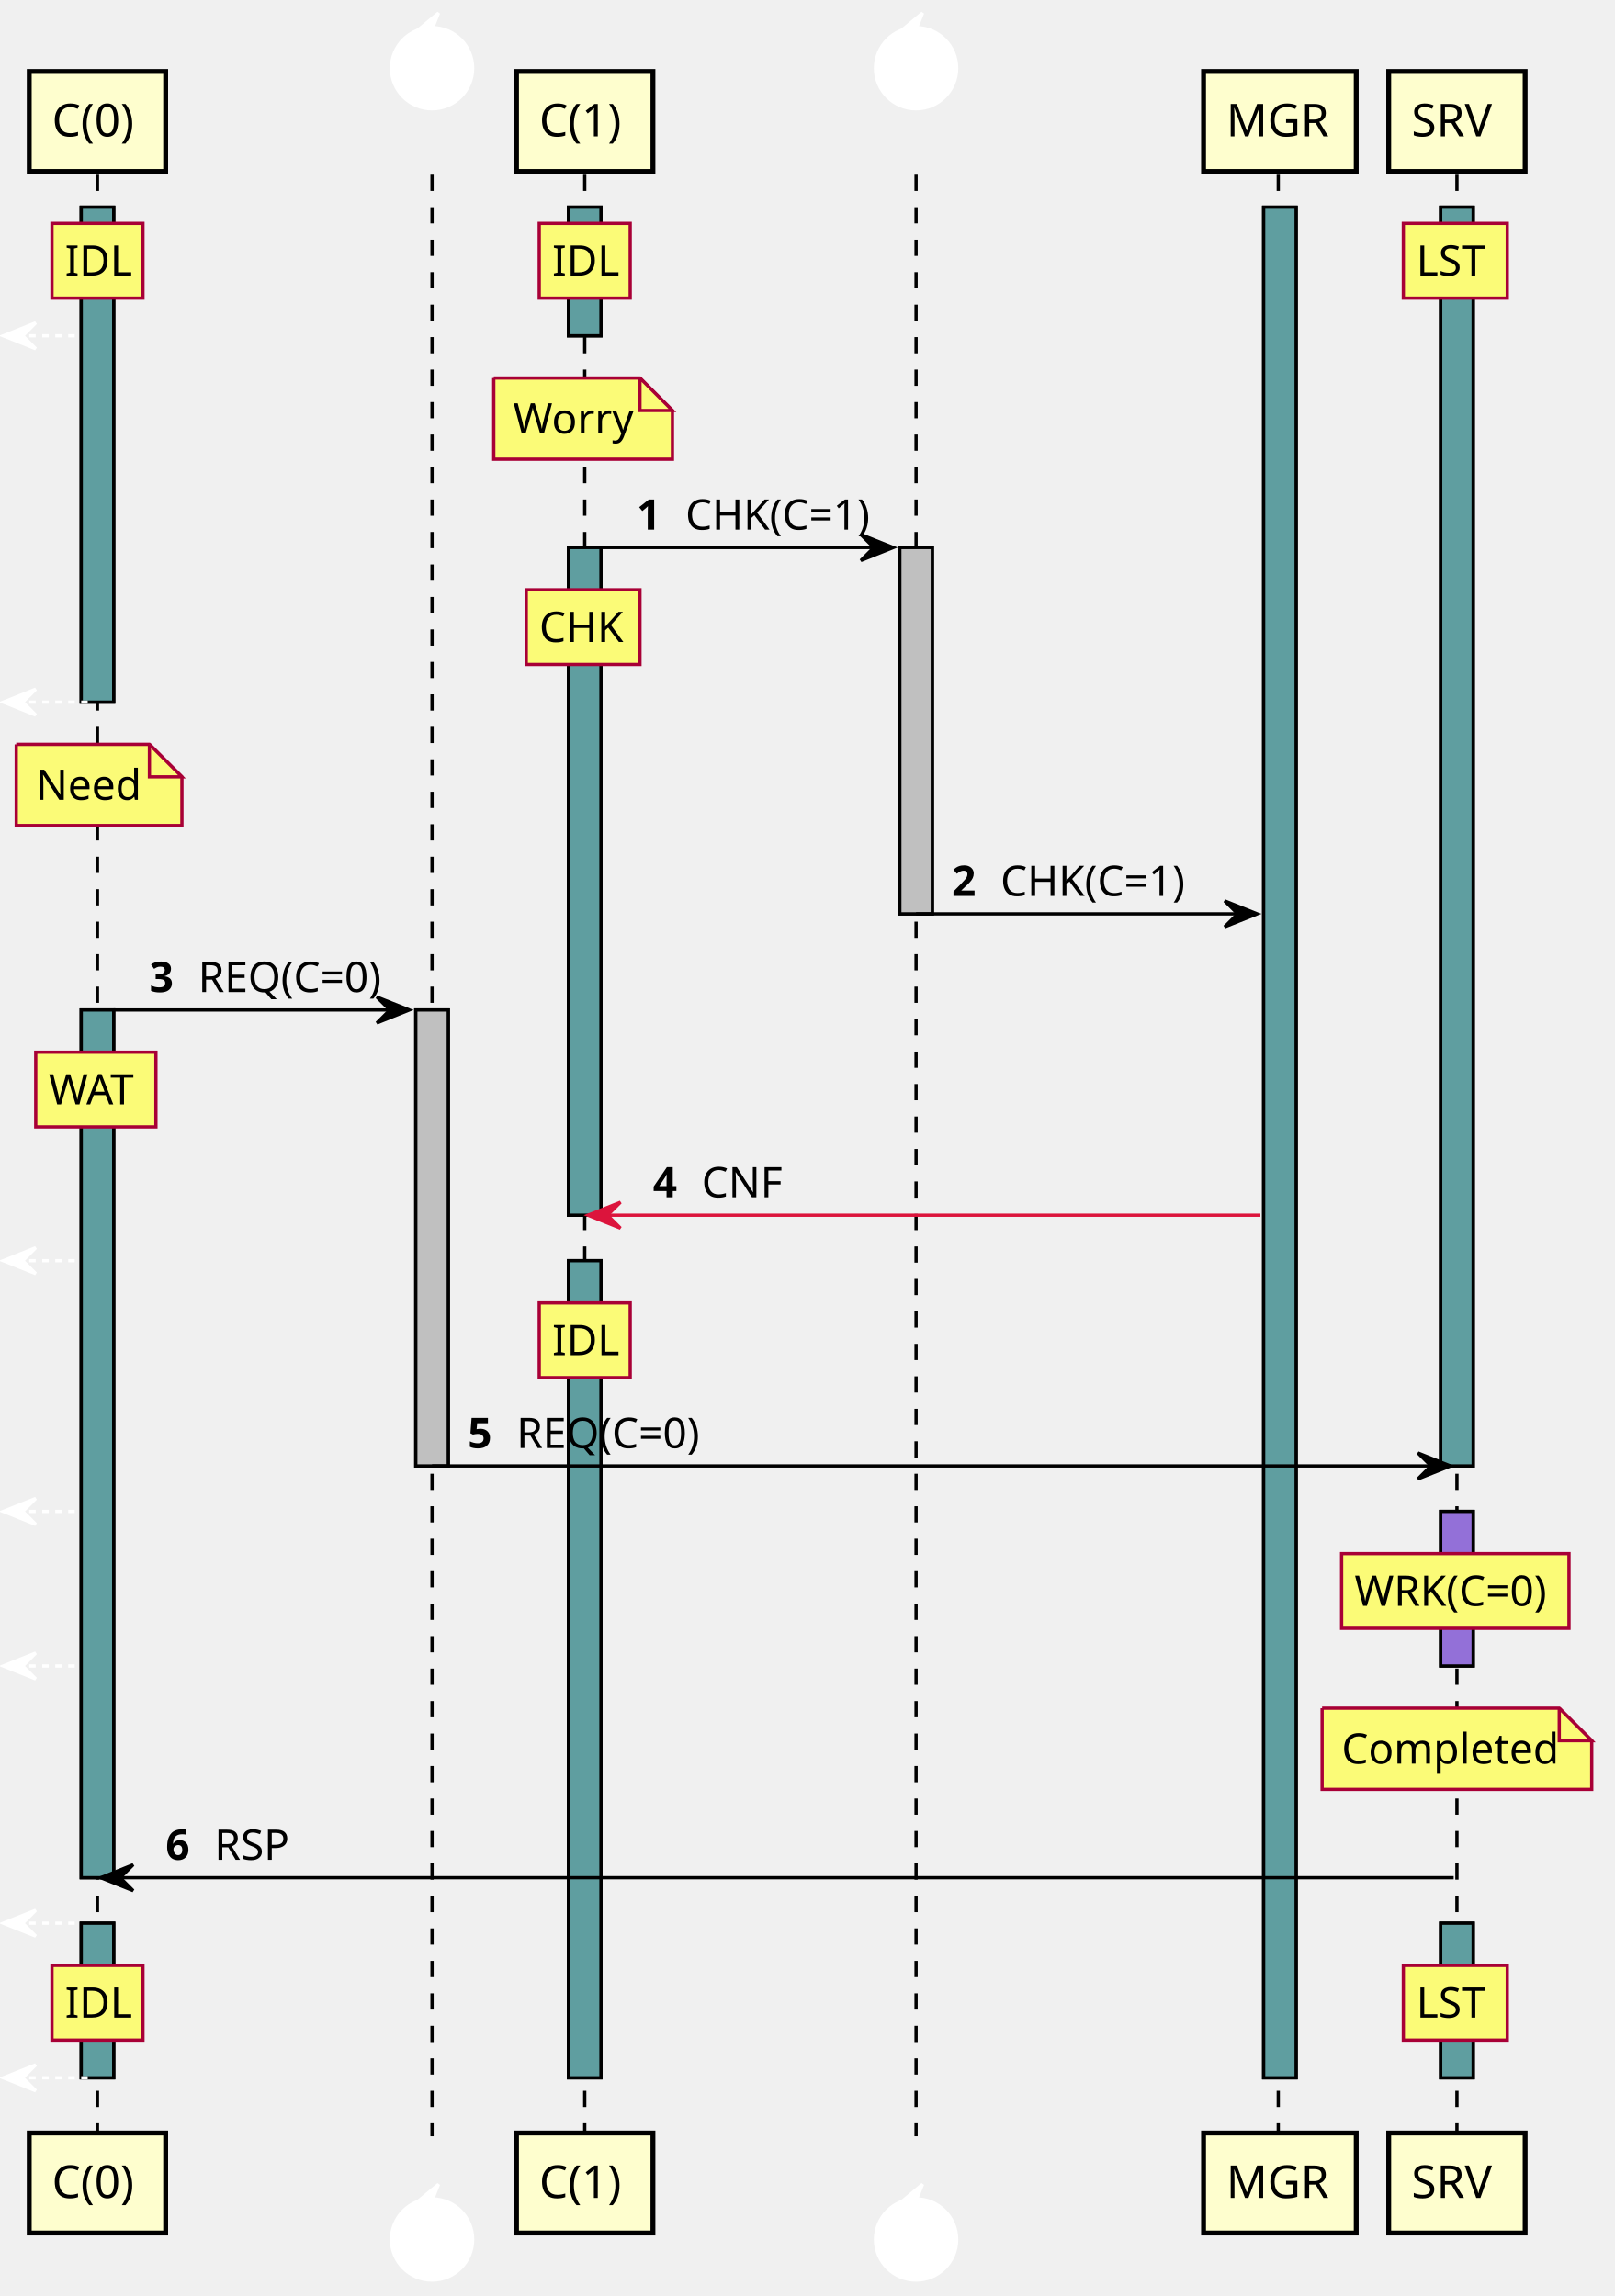
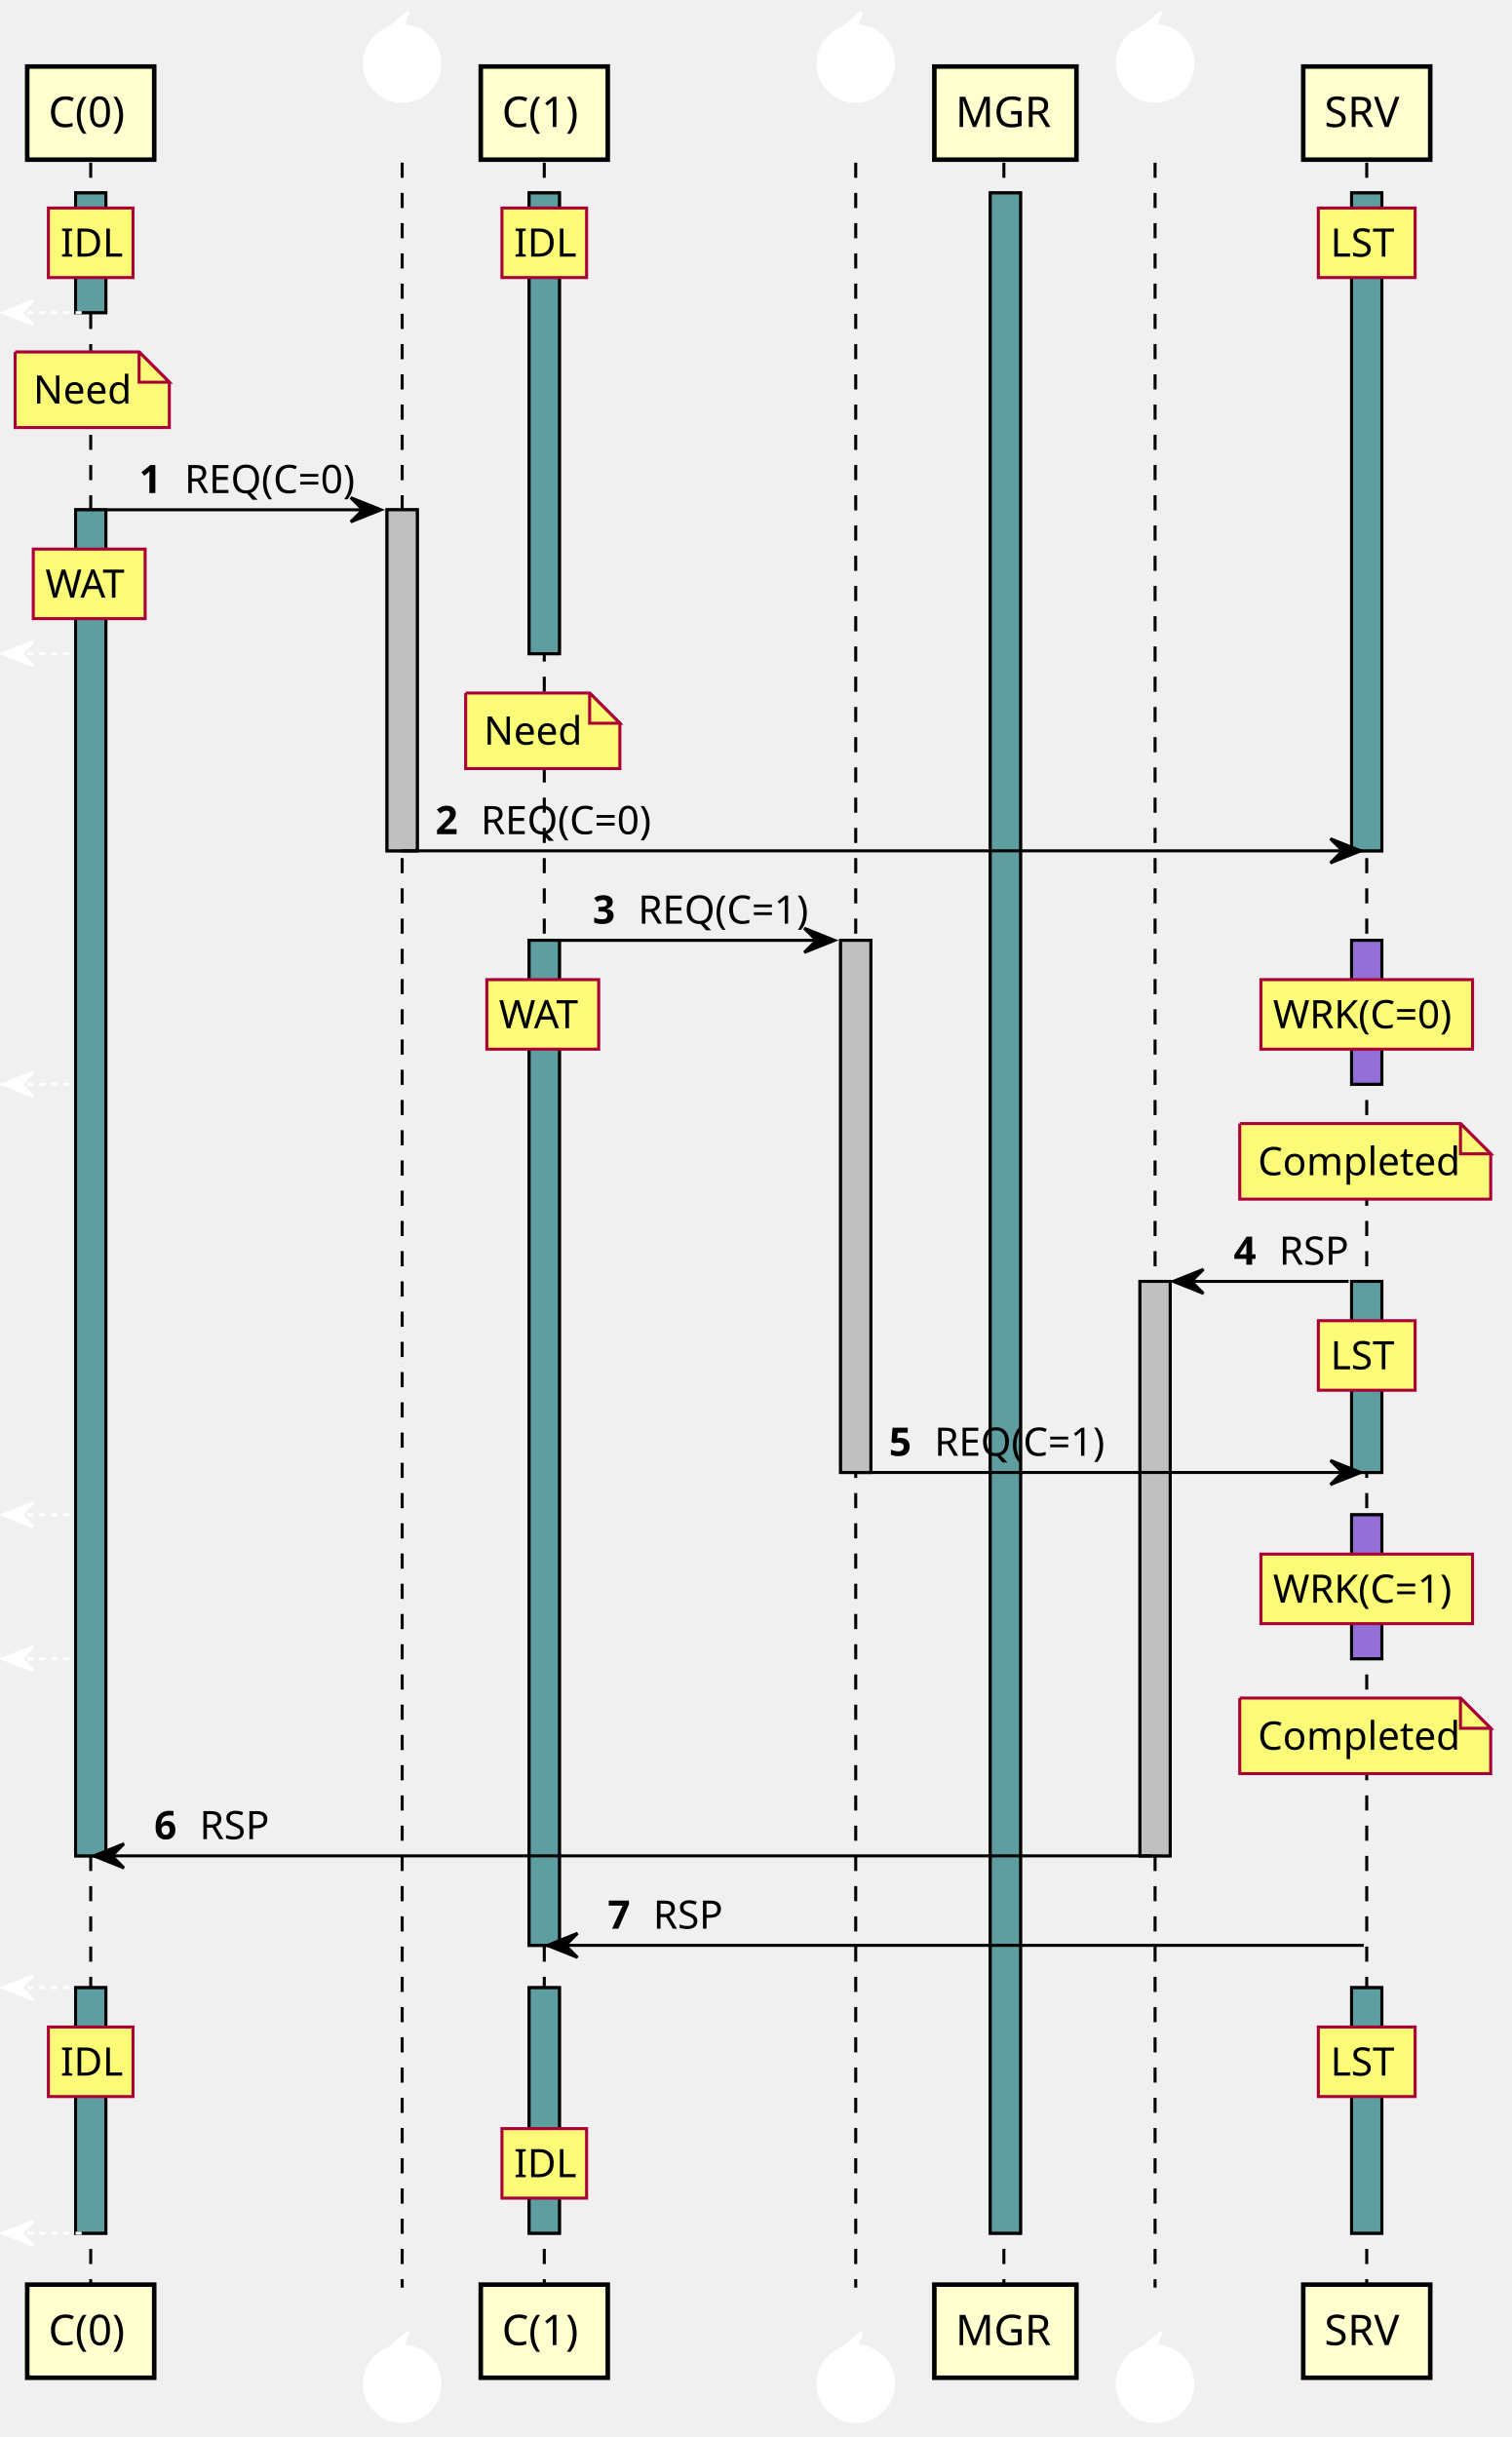
- <svg xmlns="http://www.w3.org/2000/svg" contentScriptType="application/ecmascript" contentStyleType="text/css" height="707px" preserveAspectRatio="none" style="width:497px;height:707px;" version="1.1" viewBox="0 0 497 707" width="497px" zoomAndPan="magnify">
+ <svg xmlns="http://www.w3.org/2000/svg" contentScriptType="application/ecmascript" contentStyleType="text/css" height="806px" preserveAspectRatio="none" style="width:500px;height:806px;" version="1.1" viewBox="0 0 500 806" width="500px" zoomAndPan="magnify">
  <defs />
  <g>
-     <rect fill="#5F9EA0" height="152.4" style="stroke:#000000;stroke-width:1.0;" width="10" x="25" y="63.8" />
-     <rect fill="#5F9EA0" height="267.2" style="stroke:#000000;stroke-width:1.0;" width="10" x="25" y="311" />
-     <rect fill="#5F9EA0" height="47.6" style="stroke:#000000;stroke-width:1.0;" width="10" x="25" y="592.2" />
-     <rect fill="#C0C0C0" height="140.4" style="stroke:#000000;stroke-width:1.0;" width="10" x="128" y="311" />
-     <rect fill="#5F9EA0" height="39.6" style="stroke:#000000;stroke-width:1.0;" width="10" x="175" y="63.8" />
-     <rect fill="#5F9EA0" height="205.6" style="stroke:#000000;stroke-width:1.0;" width="10" x="175" y="168.6" />
-     <rect fill="#5F9EA0" height="251.6" style="stroke:#000000;stroke-width:1.0;" width="10" x="175" y="388.2" />
-     <rect fill="#C0C0C0" height="112.8" style="stroke:#000000;stroke-width:1.0;" width="10" x="277" y="168.6" />
-     <rect fill="#5F9EA0" height="576" style="stroke:#000000;stroke-width:1.0;" width="10" x="389" y="63.8" />
-     <rect fill="#5F9EA0" height="387.6" style="stroke:#000000;stroke-width:1.0;" width="10" x="443.5" y="63.8" />
-     <rect fill="#9370D8" height="47.6" style="stroke:#000000;stroke-width:1.0;" width="10" x="443.5" y="465.4" />
-     <rect fill="#5F9EA0" height="47.6" style="stroke:#000000;stroke-width:1.0;" width="10" x="443.5" y="592.2" />
-     <line style="stroke:#000000;stroke-width:1.0;stroke-dasharray:5.0,5.0;" x1="30" x2="30" y1="53.8" y2="657.8" />
-     <line style="stroke:#000000;stroke-width:1.0;stroke-dasharray:5.0,5.0;" x1="133" x2="133" y1="53.8" y2="657.8" />
-     <line style="stroke:#000000;stroke-width:1.0;stroke-dasharray:5.0,5.0;" x1="180" x2="180" y1="53.8" y2="657.8" />
-     <line style="stroke:#000000;stroke-width:1.0;stroke-dasharray:5.0,5.0;" x1="282" x2="282" y1="53.8" y2="657.8" />
-     <line style="stroke:#000000;stroke-width:1.0;stroke-dasharray:5.0,5.0;" x1="393.5" x2="393.5" y1="53.8" y2="657.8" />
-     <line style="stroke:#000000;stroke-width:1.0;stroke-dasharray:5.0,5.0;" x1="448.5" x2="448.5" y1="53.8" y2="657.8" />
+     <rect fill="#5F9EA0" height="39.6" style="stroke:#000000;stroke-width:1.0;" width="10" x="25" y="63.8" />
+     <rect fill="#5F9EA0" height="445.2" style="stroke:#000000;stroke-width:1.0;" width="10" x="25" y="168.6" />
+     <rect fill="#5F9EA0" height="81.2" style="stroke:#000000;stroke-width:1.0;" width="10" x="25" y="657.4" />
+     <rect fill="#C0C0C0" height="112.8" style="stroke:#000000;stroke-width:1.0;" width="10" x="128" y="168.6" />
+     <rect fill="#5F9EA0" height="152.4" style="stroke:#000000;stroke-width:1.0;" width="10" x="175" y="63.8" />
+     <rect fill="#5F9EA0" height="332.4" style="stroke:#000000;stroke-width:1.0;" width="10" x="175" y="311" />
+     <rect fill="#5F9EA0" height="81.2" style="stroke:#000000;stroke-width:1.0;" width="10" x="175" y="657.4" />
+     <rect fill="#C0C0C0" height="176" style="stroke:#000000;stroke-width:1.0;" width="10" x="278" y="311" />
+     <rect fill="#5F9EA0" height="674.8" style="stroke:#000000;stroke-width:1.0;" width="10" x="327.5" y="63.8" />
+     <rect fill="#C0C0C0" height="190" style="stroke:#000000;stroke-width:1.0;" width="10" x="377" y="423.8" />
+     <rect fill="#5F9EA0" height="217.6" style="stroke:#000000;stroke-width:1.0;" width="10" x="447" y="63.8" />
+     <rect fill="#9370D8" height="47.6" style="stroke:#000000;stroke-width:1.0;" width="10" x="447" y="311" />
+     <rect fill="#5F9EA0" height="63.2" style="stroke:#000000;stroke-width:1.0;" width="10" x="447" y="423.8" />
+     <rect fill="#9370D8" height="47.6" style="stroke:#000000;stroke-width:1.0;" width="10" x="447" y="501" />
+     <rect fill="#5F9EA0" height="81.2" style="stroke:#000000;stroke-width:1.0;" width="10" x="447" y="657.4" />
+     <line style="stroke:#000000;stroke-width:1.0;stroke-dasharray:5.0,5.0;" x1="30" x2="30" y1="53.8" y2="756.6" />
+     <line style="stroke:#000000;stroke-width:1.0;stroke-dasharray:5.0,5.0;" x1="133" x2="133" y1="53.8" y2="756.6" />
+     <line style="stroke:#000000;stroke-width:1.0;stroke-dasharray:5.0,5.0;" x1="180" x2="180" y1="53.8" y2="756.6" />
+     <line style="stroke:#000000;stroke-width:1.0;stroke-dasharray:5.0,5.0;" x1="283" x2="283" y1="53.8" y2="756.6" />
+     <line style="stroke:#000000;stroke-width:1.0;stroke-dasharray:5.0,5.0;" x1="332" x2="332" y1="53.8" y2="756.6" />
+     <line style="stroke:#000000;stroke-width:1.0;stroke-dasharray:5.0,5.0;" x1="382" x2="382" y1="53.8" y2="756.6" />
+     <line style="stroke:#000000;stroke-width:1.0;stroke-dasharray:5.0,5.0;" x1="452" x2="452" y1="53.8" y2="756.6" />
    <rect fill="#FEFECE" height="30.8" style="stroke:#000000;stroke-width:1.5;" width="42" x="9" y="22" />
    <text fill="#000000" font-family="sans-serif" font-size="14" lengthAdjust="spacing" textLength="28" x="16" y="42.006">C(0)</text>
-     <rect fill="#FEFECE" height="30.8" style="stroke:#000000;stroke-width:1.5;" width="42" x="9" y="656.8" />
-     <text fill="#000000" font-family="sans-serif" font-size="14" lengthAdjust="spacing" textLength="28" x="16" y="676.806">C(0)</text>
+     <rect fill="#FEFECE" height="30.8" style="stroke:#000000;stroke-width:1.5;" width="42" x="9" y="755.6" />
+     <text fill="#000000" font-family="sans-serif" font-size="14" lengthAdjust="spacing" textLength="28" x="16" y="775.606">C(0)</text>
    <text fill="#000000" font-family="sans-serif" font-size="14" lengthAdjust="spacing" textLength="0" x="132" y="50.006" />
    <ellipse cx="133" cy="21" fill="#FFFFFF" rx="12" ry="12" style="stroke:#FFFFFF;stroke-width:2.0;" />
    <polygon fill="#FFFFFF" points="129,9,135,4,133,9,135,14,129,9" style="stroke:#FFFFFF;stroke-width:1.0;" />
-     <text fill="#000000" font-family="sans-serif" font-size="14" lengthAdjust="spacing" textLength="0" x="132" y="669.806" />
-     <ellipse cx="133" cy="689.6" fill="#FFFFFF" rx="12" ry="12" style="stroke:#FFFFFF;stroke-width:2.0;" />
-     <polygon fill="#FFFFFF" points="129,677.6,135,672.6,133,677.6,135,682.6,129,677.6" style="stroke:#FFFFFF;stroke-width:1.0;" />
+     <text fill="#000000" font-family="sans-serif" font-size="14" lengthAdjust="spacing" textLength="0" x="132" y="768.606" />
+     <ellipse cx="133" cy="788.4" fill="#FFFFFF" rx="12" ry="12" style="stroke:#FFFFFF;stroke-width:2.0;" />
+     <polygon fill="#FFFFFF" points="129,776.4,135,771.4,133,776.4,135,781.4,129,776.4" style="stroke:#FFFFFF;stroke-width:1.0;" />
    <rect fill="#FEFECE" height="30.8" style="stroke:#000000;stroke-width:1.5;" width="42" x="159" y="22" />
    <text fill="#000000" font-family="sans-serif" font-size="14" lengthAdjust="spacing" textLength="28" x="166" y="42.006">C(1)</text>
-     <rect fill="#FEFECE" height="30.8" style="stroke:#000000;stroke-width:1.5;" width="42" x="159" y="656.8" />
-     <text fill="#000000" font-family="sans-serif" font-size="14" lengthAdjust="spacing" textLength="28" x="166" y="676.806">C(1)</text>
-     <text fill="#000000" font-family="sans-serif" font-size="14" lengthAdjust="spacing" textLength="0" x="281" y="50.006" />
-     <ellipse cx="282" cy="21" fill="#FFFFFF" rx="12" ry="12" style="stroke:#FFFFFF;stroke-width:2.0;" />
-     <polygon fill="#FFFFFF" points="278,9,284,4,282,9,284,14,278,9" style="stroke:#FFFFFF;stroke-width:1.0;" />
-     <text fill="#000000" font-family="sans-serif" font-size="14" lengthAdjust="spacing" textLength="0" x="281" y="669.806" />
-     <ellipse cx="282" cy="689.6" fill="#FFFFFF" rx="12" ry="12" style="stroke:#FFFFFF;stroke-width:2.0;" />
-     <polygon fill="#FFFFFF" points="278,677.6,284,672.6,282,677.6,284,682.6,278,677.6" style="stroke:#FFFFFF;stroke-width:1.0;" />
-     <rect fill="#FEFECE" height="30.8" style="stroke:#000000;stroke-width:1.5;" width="47" x="370.5" y="22" />
-     <text fill="#000000" font-family="sans-serif" font-size="14" lengthAdjust="spacing" textLength="33" x="377.5" y="42.006">MGR</text>
-     <rect fill="#FEFECE" height="30.8" style="stroke:#000000;stroke-width:1.5;" width="47" x="370.5" y="656.8" />
-     <text fill="#000000" font-family="sans-serif" font-size="14" lengthAdjust="spacing" textLength="33" x="377.5" y="676.806">MGR</text>
-     <rect fill="#FEFECE" height="30.8" style="stroke:#000000;stroke-width:1.5;" width="42" x="427.5" y="22" />
-     <text fill="#000000" font-family="sans-serif" font-size="14" lengthAdjust="spacing" textLength="28" x="434.5" y="42.006">SRV</text>
-     <rect fill="#FEFECE" height="30.8" style="stroke:#000000;stroke-width:1.5;" width="42" x="427.5" y="656.8" />
-     <text fill="#000000" font-family="sans-serif" font-size="14" lengthAdjust="spacing" textLength="28" x="434.5" y="676.806">SRV</text>
-     <rect fill="#5F9EA0" height="152.4" style="stroke:#000000;stroke-width:1.0;" width="10" x="25" y="63.8" />
-     <rect fill="#5F9EA0" height="267.2" style="stroke:#000000;stroke-width:1.0;" width="10" x="25" y="311" />
-     <rect fill="#5F9EA0" height="47.6" style="stroke:#000000;stroke-width:1.0;" width="10" x="25" y="592.2" />
-     <rect fill="#C0C0C0" height="140.4" style="stroke:#000000;stroke-width:1.0;" width="10" x="128" y="311" />
-     <rect fill="#5F9EA0" height="39.6" style="stroke:#000000;stroke-width:1.0;" width="10" x="175" y="63.8" />
-     <rect fill="#5F9EA0" height="205.6" style="stroke:#000000;stroke-width:1.0;" width="10" x="175" y="168.6" />
-     <rect fill="#5F9EA0" height="251.6" style="stroke:#000000;stroke-width:1.0;" width="10" x="175" y="388.2" />
-     <rect fill="#C0C0C0" height="112.8" style="stroke:#000000;stroke-width:1.0;" width="10" x="277" y="168.6" />
-     <rect fill="#5F9EA0" height="576" style="stroke:#000000;stroke-width:1.0;" width="10" x="389" y="63.8" />
-     <rect fill="#5F9EA0" height="387.6" style="stroke:#000000;stroke-width:1.0;" width="10" x="443.5" y="63.8" />
-     <rect fill="#9370D8" height="47.6" style="stroke:#000000;stroke-width:1.0;" width="10" x="443.5" y="465.4" />
-     <rect fill="#5F9EA0" height="47.6" style="stroke:#000000;stroke-width:1.0;" width="10" x="443.5" y="592.2" />
+     <rect fill="#FEFECE" height="30.8" style="stroke:#000000;stroke-width:1.5;" width="42" x="159" y="755.6" />
+     <text fill="#000000" font-family="sans-serif" font-size="14" lengthAdjust="spacing" textLength="28" x="166" y="775.606">C(1)</text>
+     <text fill="#000000" font-family="sans-serif" font-size="14" lengthAdjust="spacing" textLength="0" x="282" y="50.006" />
+     <ellipse cx="283" cy="21" fill="#FFFFFF" rx="12" ry="12" style="stroke:#FFFFFF;stroke-width:2.0;" />
+     <polygon fill="#FFFFFF" points="279,9,285,4,283,9,285,14,279,9" style="stroke:#FFFFFF;stroke-width:1.0;" />
+     <text fill="#000000" font-family="sans-serif" font-size="14" lengthAdjust="spacing" textLength="0" x="282" y="768.606" />
+     <ellipse cx="283" cy="788.4" fill="#FFFFFF" rx="12" ry="12" style="stroke:#FFFFFF;stroke-width:2.0;" />
+     <polygon fill="#FFFFFF" points="279,776.4,285,771.4,283,776.4,285,781.4,279,776.4" style="stroke:#FFFFFF;stroke-width:1.0;" />
+     <rect fill="#FEFECE" height="30.8" style="stroke:#000000;stroke-width:1.5;" width="47" x="309" y="22" />
+     <text fill="#000000" font-family="sans-serif" font-size="14" lengthAdjust="spacing" textLength="33" x="316" y="42.006">MGR</text>
+     <rect fill="#FEFECE" height="30.8" style="stroke:#000000;stroke-width:1.5;" width="47" x="309" y="755.6" />
+     <text fill="#000000" font-family="sans-serif" font-size="14" lengthAdjust="spacing" textLength="33" x="316" y="775.606">MGR</text>
+     <text fill="#000000" font-family="sans-serif" font-size="14" lengthAdjust="spacing" textLength="0" x="381" y="50.006" />
+     <ellipse cx="382" cy="21" fill="#FFFFFF" rx="12" ry="12" style="stroke:#FFFFFF;stroke-width:2.0;" />
+     <polygon fill="#FFFFFF" points="378,9,384,4,382,9,384,14,378,9" style="stroke:#FFFFFF;stroke-width:1.0;" />
+     <text fill="#000000" font-family="sans-serif" font-size="14" lengthAdjust="spacing" textLength="0" x="381" y="768.606" />
+     <ellipse cx="382" cy="788.4" fill="#FFFFFF" rx="12" ry="12" style="stroke:#FFFFFF;stroke-width:2.0;" />
+     <polygon fill="#FFFFFF" points="378,776.4,384,771.4,382,776.4,384,781.4,378,776.4" style="stroke:#FFFFFF;stroke-width:1.0;" />
+     <rect fill="#FEFECE" height="30.8" style="stroke:#000000;stroke-width:1.5;" width="42" x="431" y="22" />
+     <text fill="#000000" font-family="sans-serif" font-size="14" lengthAdjust="spacing" textLength="28" x="438" y="42.006">SRV</text>
+     <rect fill="#FEFECE" height="30.8" style="stroke:#000000;stroke-width:1.5;" width="42" x="431" y="755.6" />
+     <text fill="#000000" font-family="sans-serif" font-size="14" lengthAdjust="spacing" textLength="28" x="438" y="775.606">SRV</text>
+     <rect fill="#5F9EA0" height="39.6" style="stroke:#000000;stroke-width:1.0;" width="10" x="25" y="63.8" />
+     <rect fill="#5F9EA0" height="445.2" style="stroke:#000000;stroke-width:1.0;" width="10" x="25" y="168.6" />
+     <rect fill="#5F9EA0" height="81.2" style="stroke:#000000;stroke-width:1.0;" width="10" x="25" y="657.4" />
+     <rect fill="#C0C0C0" height="112.8" style="stroke:#000000;stroke-width:1.0;" width="10" x="128" y="168.6" />
+     <rect fill="#5F9EA0" height="152.4" style="stroke:#000000;stroke-width:1.0;" width="10" x="175" y="63.8" />
+     <rect fill="#5F9EA0" height="332.4" style="stroke:#000000;stroke-width:1.0;" width="10" x="175" y="311" />
+     <rect fill="#5F9EA0" height="81.2" style="stroke:#000000;stroke-width:1.0;" width="10" x="175" y="657.4" />
+     <rect fill="#C0C0C0" height="176" style="stroke:#000000;stroke-width:1.0;" width="10" x="278" y="311" />
+     <rect fill="#5F9EA0" height="674.8" style="stroke:#000000;stroke-width:1.0;" width="10" x="327.5" y="63.8" />
+     <rect fill="#C0C0C0" height="190" style="stroke:#000000;stroke-width:1.0;" width="10" x="377" y="423.8" />
+     <rect fill="#5F9EA0" height="217.6" style="stroke:#000000;stroke-width:1.0;" width="10" x="447" y="63.8" />
+     <rect fill="#9370D8" height="47.6" style="stroke:#000000;stroke-width:1.0;" width="10" x="447" y="311" />
+     <rect fill="#5F9EA0" height="63.2" style="stroke:#000000;stroke-width:1.0;" width="10" x="447" y="423.8" />
+     <rect fill="#9370D8" height="47.6" style="stroke:#000000;stroke-width:1.0;" width="10" x="447" y="501" />
+     <rect fill="#5F9EA0" height="81.2" style="stroke:#000000;stroke-width:1.0;" width="10" x="447" y="657.4" />
    <rect fill="#FBFB77" height="23" style="stroke:#A80036;stroke-width:1.0;" width="28" x="16" y="68.8" />
    <text fill="#000000" font-family="sans-serif" font-size="13" lengthAdjust="spacing" textLength="20" x="20" y="84.877">IDL</text>
    <rect fill="#FBFB77" height="23" style="stroke:#A80036;stroke-width:1.0;" width="28" x="166" y="68.8" />
    <text fill="#000000" font-family="sans-serif" font-size="13" lengthAdjust="spacing" textLength="20" x="170" y="84.877">IDL</text>
-     <rect fill="#FBFB77" height="23" style="stroke:#A80036;stroke-width:1.0;" width="32" x="432" y="68.8" />
-     <text fill="#000000" font-family="sans-serif" font-size="13" lengthAdjust="spacing" textLength="24" x="436" y="84.877">LST</text>
+     <rect fill="#FBFB77" height="23" style="stroke:#A80036;stroke-width:1.0;" width="32" x="436" y="68.8" />
+     <text fill="#000000" font-family="sans-serif" font-size="13" lengthAdjust="spacing" textLength="24" x="440" y="84.877">LST</text>
    <polygon fill="#FFFFFF" points="11,99.4,1,103.4,11,107.4,7,103.4" style="stroke:#FFFFFF;stroke-width:1.0;" />
-     <line style="stroke:#FFFFFF;stroke-width:1.0;stroke-dasharray:2.0,2.0;" x1="5" x2="24" y1="103.4" y2="103.4" />
-     <path d="M152,116.4 L152,141.4 L207,141.4 L207,126.4 L197,116.4 L152,116.4 " fill="#FBFB77" style="stroke:#A80036;stroke-width:1.0;" />
-     <path d="M197,116.4 L197,126.4 L207,126.4 L197,116.4 " fill="#FBFB77" style="stroke:#A80036;stroke-width:1.0;" />
-     <text fill="#000000" font-family="sans-serif" font-size="13" lengthAdjust="spacing" textLength="34" x="158" y="133.477">Worry</text>
-     <polygon fill="#000000" points="265,164.6,275,168.6,265,172.6,269,168.6" style="stroke:#000000;stroke-width:1.0;" />
-     <line style="stroke:#000000;stroke-width:1.0;" x1="185" x2="271" y1="168.6" y2="168.6" />
-     <text fill="#000000" font-family="sans-serif" font-size="13" lengthAdjust="spacing" textLength="0" x="196" y="163.077" />
-     <text fill="#000000" font-family="sans-serif" font-size="13" font-weight="bold" lengthAdjust="spacing" textLength="7" x="196" y="163.077">1</text>
-     <text fill="#000000" font-family="sans-serif" font-size="13" lengthAdjust="spacing" textLength="0" x="207" y="163.077" />
-     <text fill="#000000" font-family="sans-serif" font-size="13" lengthAdjust="spacing" textLength="59" x="211" y="163.077">CHK(C=1)</text>
-     <rect fill="#FBFB77" height="23" style="stroke:#A80036;stroke-width:1.0;" width="35" x="162" y="181.6" />
-     <text fill="#000000" font-family="sans-serif" font-size="13" lengthAdjust="spacing" textLength="27" x="166" y="197.677">CHK</text>
+     <line style="stroke:#FFFFFF;stroke-width:1.0;stroke-dasharray:2.0,2.0;" x1="5" x2="29" y1="103.4" y2="103.4" />
+     <path d="M5,116.4 L5,141.4 L56,141.4 L56,126.4 L46,116.4 L5,116.4 " fill="#FBFB77" style="stroke:#A80036;stroke-width:1.0;" />
+     <path d="M46,116.4 L46,126.4 L56,126.4 L46,116.4 " fill="#FBFB77" style="stroke:#A80036;stroke-width:1.0;" />
+     <text fill="#000000" font-family="sans-serif" font-size="13" lengthAdjust="spacing" textLength="30" x="11" y="133.477">Need</text>
+     <polygon fill="#000000" points="116,164.6,126,168.6,116,172.6,120,168.6" style="stroke:#000000;stroke-width:1.0;" />
+     <line style="stroke:#000000;stroke-width:1.0;" x1="35" x2="122" y1="168.6" y2="168.6" />
+     <text fill="#000000" font-family="sans-serif" font-size="13" lengthAdjust="spacing" textLength="0" x="46" y="163.077" />
+     <text fill="#000000" font-family="sans-serif" font-size="13" font-weight="bold" lengthAdjust="spacing" textLength="7" x="46" y="163.077">1</text>
+     <text fill="#000000" font-family="sans-serif" font-size="13" lengthAdjust="spacing" textLength="0" x="57" y="163.077" />
+     <text fill="#000000" font-family="sans-serif" font-size="13" lengthAdjust="spacing" textLength="60" x="61" y="163.077">REQ(C=0)</text>
+     <rect fill="#FBFB77" height="23" style="stroke:#A80036;stroke-width:1.0;" width="37" x="11" y="181.6" />
+     <text fill="#000000" font-family="sans-serif" font-size="13" lengthAdjust="spacing" textLength="29" x="15" y="197.677">WAT</text>
    <polygon fill="#FFFFFF" points="11,212.2,1,216.2,11,220.2,7,216.2" style="stroke:#FFFFFF;stroke-width:1.0;" />
-     <line style="stroke:#FFFFFF;stroke-width:1.0;stroke-dasharray:2.0,2.0;" x1="5" x2="29" y1="216.2" y2="216.2" />
-     <path d="M5,229.2 L5,254.2 L56,254.2 L56,239.2 L46,229.2 L5,229.2 " fill="#FBFB77" style="stroke:#A80036;stroke-width:1.0;" />
-     <path d="M46,229.2 L46,239.2 L56,239.2 L46,229.2 " fill="#FBFB77" style="stroke:#A80036;stroke-width:1.0;" />
-     <text fill="#000000" font-family="sans-serif" font-size="13" lengthAdjust="spacing" textLength="30" x="11" y="246.277">Need</text>
-     <polygon fill="#000000" points="377,277.4,387,281.4,377,285.4,381,281.4" style="stroke:#000000;stroke-width:1.0;" />
-     <line style="stroke:#000000;stroke-width:1.0;" x1="282" x2="383" y1="281.4" y2="281.4" />
-     <text fill="#000000" font-family="sans-serif" font-size="13" lengthAdjust="spacing" textLength="0" x="293" y="275.877" />
-     <text fill="#000000" font-family="sans-serif" font-size="13" font-weight="bold" lengthAdjust="spacing" textLength="7" x="293" y="275.877">2</text>
-     <text fill="#000000" font-family="sans-serif" font-size="13" lengthAdjust="spacing" textLength="0" x="304" y="275.877" />
-     <text fill="#000000" font-family="sans-serif" font-size="13" lengthAdjust="spacing" textLength="59" x="308" y="275.877">CHK(C=1)</text>
-     <polygon fill="#000000" points="116,307,126,311,116,315,120,311" style="stroke:#000000;stroke-width:1.0;" />
-     <line style="stroke:#000000;stroke-width:1.0;" x1="35" x2="122" y1="311" y2="311" />
-     <text fill="#000000" font-family="sans-serif" font-size="13" lengthAdjust="spacing" textLength="0" x="46" y="305.477" />
-     <text fill="#000000" font-family="sans-serif" font-size="13" font-weight="bold" lengthAdjust="spacing" textLength="7" x="46" y="305.477">3</text>
-     <text fill="#000000" font-family="sans-serif" font-size="13" lengthAdjust="spacing" textLength="0" x="57" y="305.477" />
-     <text fill="#000000" font-family="sans-serif" font-size="13" lengthAdjust="spacing" textLength="60" x="61" y="305.477">REQ(C=0)</text>
-     <rect fill="#FBFB77" height="23" style="stroke:#A80036;stroke-width:1.0;" width="37" x="11" y="324" />
-     <text fill="#000000" font-family="sans-serif" font-size="13" lengthAdjust="spacing" textLength="29" x="15" y="340.077">WAT</text>
-     <polygon fill="#DC143C" points="191,370.2,181,374.2,191,378.2,187,374.2" style="stroke:#DC143C;stroke-width:1.0;" />
-     <line style="stroke:#DC143C;stroke-width:1.0;" x1="185" x2="388" y1="374.2" y2="374.2" />
-     <text fill="#000000" font-family="sans-serif" font-size="13" lengthAdjust="spacing" textLength="0" x="201" y="368.677" />
-     <text fill="#000000" font-family="sans-serif" font-size="13" font-weight="bold" lengthAdjust="spacing" textLength="7" x="201" y="368.677">4</text>
-     <text fill="#000000" font-family="sans-serif" font-size="13" lengthAdjust="spacing" textLength="0" x="212" y="368.677" />
-     <text fill="#000000" font-family="sans-serif" font-size="13" lengthAdjust="spacing" textLength="26" x="216" y="368.677">CNF</text>
-     <polygon fill="#FFFFFF" points="11,384.2,1,388.2,11,392.2,7,388.2" style="stroke:#FFFFFF;stroke-width:1.0;" />
-     <line style="stroke:#FFFFFF;stroke-width:1.0;stroke-dasharray:2.0,2.0;" x1="5" x2="24" y1="388.2" y2="388.2" />
-     <rect fill="#FBFB77" height="23" style="stroke:#A80036;stroke-width:1.0;" width="28" x="166" y="401.2" />
-     <text fill="#000000" font-family="sans-serif" font-size="13" lengthAdjust="spacing" textLength="20" x="170" y="417.277">IDL</text>
-     <polygon fill="#000000" points="436.5,447.4,446.5,451.4,436.5,455.4,440.5,451.4" style="stroke:#000000;stroke-width:1.0;" />
-     <line style="stroke:#000000;stroke-width:1.0;" x1="133" x2="442.5" y1="451.4" y2="451.4" />
-     <text fill="#000000" font-family="sans-serif" font-size="13" lengthAdjust="spacing" textLength="0" x="144" y="445.877" />
-     <text fill="#000000" font-family="sans-serif" font-size="13" font-weight="bold" lengthAdjust="spacing" textLength="7" x="144" y="445.877">5</text>
-     <text fill="#000000" font-family="sans-serif" font-size="13" lengthAdjust="spacing" textLength="0" x="155" y="445.877" />
-     <text fill="#000000" font-family="sans-serif" font-size="13" lengthAdjust="spacing" textLength="60" x="159" y="445.877">REQ(C=0)</text>
-     <polygon fill="#FFFFFF" points="11,461.4,1,465.4,11,469.4,7,465.4" style="stroke:#FFFFFF;stroke-width:1.0;" />
-     <line style="stroke:#FFFFFF;stroke-width:1.0;stroke-dasharray:2.0,2.0;" x1="5" x2="24" y1="465.4" y2="465.4" />
-     <rect fill="#FBFB77" height="23" style="stroke:#A80036;stroke-width:1.0;" width="70" x="413" y="478.4" />
-     <text fill="#000000" font-family="sans-serif" font-size="13" lengthAdjust="spacing" textLength="62" x="417" y="494.477">WRK(C=0)</text>
-     <polygon fill="#FFFFFF" points="11,509,1,513,11,517,7,513" style="stroke:#FFFFFF;stroke-width:1.0;" />
-     <line style="stroke:#FFFFFF;stroke-width:1.0;stroke-dasharray:2.0,2.0;" x1="5" x2="24" y1="513" y2="513" />
-     <path d="M407,526 L407,551 L490,551 L490,536 L480,526 L407,526 " fill="#FBFB77" style="stroke:#A80036;stroke-width:1.0;" />
-     <path d="M480,526 L480,536 L490,536 L480,526 " fill="#FBFB77" style="stroke:#A80036;stroke-width:1.0;" />
-     <text fill="#000000" font-family="sans-serif" font-size="13" lengthAdjust="spacing" textLength="62" x="413" y="543.077">Completed</text>
-     <polygon fill="#000000" points="41,574.2,31,578.2,41,582.2,37,578.2" style="stroke:#000000;stroke-width:1.0;" />
-     <line style="stroke:#000000;stroke-width:1.0;" x1="35" x2="447.5" y1="578.2" y2="578.2" />
-     <text fill="#000000" font-family="sans-serif" font-size="13" lengthAdjust="spacing" textLength="0" x="51" y="572.677" />
-     <text fill="#000000" font-family="sans-serif" font-size="13" font-weight="bold" lengthAdjust="spacing" textLength="7" x="51" y="572.677">6</text>
-     <text fill="#000000" font-family="sans-serif" font-size="13" lengthAdjust="spacing" textLength="0" x="62" y="572.677" />
-     <text fill="#000000" font-family="sans-serif" font-size="13" lengthAdjust="spacing" textLength="27" x="66" y="572.677">RSP</text>
-     <polygon fill="#FFFFFF" points="11,588.2,1,592.2,11,596.2,7,592.2" style="stroke:#FFFFFF;stroke-width:1.0;" />
-     <line style="stroke:#FFFFFF;stroke-width:1.0;stroke-dasharray:2.0,2.0;" x1="5" x2="24" y1="592.2" y2="592.2" />
-     <rect fill="#FBFB77" height="23" style="stroke:#A80036;stroke-width:1.0;" width="32" x="432" y="605.2" />
-     <text fill="#000000" font-family="sans-serif" font-size="13" lengthAdjust="spacing" textLength="24" x="436" y="621.277">LST</text>
-     <rect fill="#FBFB77" height="23" style="stroke:#A80036;stroke-width:1.0;" width="28" x="16" y="605.2" />
-     <text fill="#000000" font-family="sans-serif" font-size="13" lengthAdjust="spacing" textLength="20" x="20" y="621.277">IDL</text>
-     <polygon fill="#FFFFFF" points="11,635.8,1,639.8,11,643.8,7,639.8" style="stroke:#FFFFFF;stroke-width:1.0;" />
-     <line style="stroke:#FFFFFF;stroke-width:1.0;stroke-dasharray:2.0,2.0;" x1="5" x2="29" y1="639.8" y2="639.8" />
+     <line style="stroke:#FFFFFF;stroke-width:1.0;stroke-dasharray:2.0,2.0;" x1="5" x2="24" y1="216.2" y2="216.2" />
+     <path d="M154,229.2 L154,254.2 L205,254.2 L205,239.2 L195,229.2 L154,229.2 " fill="#FBFB77" style="stroke:#A80036;stroke-width:1.0;" />
+     <path d="M195,229.2 L195,239.2 L205,239.2 L195,229.2 " fill="#FBFB77" style="stroke:#A80036;stroke-width:1.0;" />
+     <text fill="#000000" font-family="sans-serif" font-size="13" lengthAdjust="spacing" textLength="30" x="160" y="246.277">Need</text>
+     <polygon fill="#000000" points="440,277.4,450,281.4,440,285.4,444,281.4" style="stroke:#000000;stroke-width:1.0;" />
+     <line style="stroke:#000000;stroke-width:1.0;" x1="133" x2="446" y1="281.4" y2="281.4" />
+     <text fill="#000000" font-family="sans-serif" font-size="13" lengthAdjust="spacing" textLength="0" x="144" y="275.877" />
+     <text fill="#000000" font-family="sans-serif" font-size="13" font-weight="bold" lengthAdjust="spacing" textLength="7" x="144" y="275.877">2</text>
+     <text fill="#000000" font-family="sans-serif" font-size="13" lengthAdjust="spacing" textLength="0" x="155" y="275.877" />
+     <text fill="#000000" font-family="sans-serif" font-size="13" lengthAdjust="spacing" textLength="60" x="159" y="275.877">REQ(C=0)</text>
+     <polygon fill="#000000" points="266,307,276,311,266,315,270,311" style="stroke:#000000;stroke-width:1.0;" />
+     <line style="stroke:#000000;stroke-width:1.0;" x1="185" x2="272" y1="311" y2="311" />
+     <text fill="#000000" font-family="sans-serif" font-size="13" lengthAdjust="spacing" textLength="0" x="196" y="305.477" />
+     <text fill="#000000" font-family="sans-serif" font-size="13" font-weight="bold" lengthAdjust="spacing" textLength="7" x="196" y="305.477">3</text>
+     <text fill="#000000" font-family="sans-serif" font-size="13" lengthAdjust="spacing" textLength="0" x="207" y="305.477" />
+     <text fill="#000000" font-family="sans-serif" font-size="13" lengthAdjust="spacing" textLength="60" x="211" y="305.477">REQ(C=1)</text>
+     <rect fill="#FBFB77" height="23" style="stroke:#A80036;stroke-width:1.0;" width="37" x="161" y="324" />
+     <text fill="#000000" font-family="sans-serif" font-size="13" lengthAdjust="spacing" textLength="29" x="165" y="340.077">WAT</text>
+     <rect fill="#FBFB77" height="23" style="stroke:#A80036;stroke-width:1.0;" width="70" x="417" y="324" />
+     <text fill="#000000" font-family="sans-serif" font-size="13" lengthAdjust="spacing" textLength="62" x="421" y="340.077">WRK(C=0)</text>
+     <polygon fill="#FFFFFF" points="11,354.6,1,358.6,11,362.6,7,358.6" style="stroke:#FFFFFF;stroke-width:1.0;" />
+     <line style="stroke:#FFFFFF;stroke-width:1.0;stroke-dasharray:2.0,2.0;" x1="5" x2="24" y1="358.6" y2="358.6" />
+     <path d="M410,371.6 L410,396.6 L493,396.6 L493,381.6 L483,371.6 L410,371.6 " fill="#FBFB77" style="stroke:#A80036;stroke-width:1.0;" />
+     <path d="M483,371.6 L483,381.6 L493,381.6 L483,371.6 " fill="#FBFB77" style="stroke:#A80036;stroke-width:1.0;" />
+     <text fill="#000000" font-family="sans-serif" font-size="13" lengthAdjust="spacing" textLength="62" x="416" y="388.677">Completed</text>
+     <polygon fill="#000000" points="398,419.8,388,423.8,398,427.8,394,423.8" style="stroke:#000000;stroke-width:1.0;" />
+     <line style="stroke:#000000;stroke-width:1.0;" x1="392" x2="446" y1="423.8" y2="423.8" />
+     <text fill="#000000" font-family="sans-serif" font-size="13" lengthAdjust="spacing" textLength="0" x="408" y="418.277" />
+     <text fill="#000000" font-family="sans-serif" font-size="13" font-weight="bold" lengthAdjust="spacing" textLength="7" x="408" y="418.277">4</text>
+     <text fill="#000000" font-family="sans-serif" font-size="13" lengthAdjust="spacing" textLength="0" x="419" y="418.277" />
+     <text fill="#000000" font-family="sans-serif" font-size="13" lengthAdjust="spacing" textLength="27" x="423" y="418.277">RSP</text>
+     <rect fill="#FBFB77" height="23" style="stroke:#A80036;stroke-width:1.0;" width="32" x="436" y="436.8" />
+     <text fill="#000000" font-family="sans-serif" font-size="13" lengthAdjust="spacing" textLength="24" x="440" y="452.877">LST</text>
+     <polygon fill="#000000" points="440,483,450,487,440,491,444,487" style="stroke:#000000;stroke-width:1.0;" />
+     <line style="stroke:#000000;stroke-width:1.0;" x1="283" x2="446" y1="487" y2="487" />
+     <text fill="#000000" font-family="sans-serif" font-size="13" lengthAdjust="spacing" textLength="0" x="294" y="481.477" />
+     <text fill="#000000" font-family="sans-serif" font-size="13" font-weight="bold" lengthAdjust="spacing" textLength="7" x="294" y="481.477">5</text>
+     <text fill="#000000" font-family="sans-serif" font-size="13" lengthAdjust="spacing" textLength="0" x="305" y="481.477" />
+     <text fill="#000000" font-family="sans-serif" font-size="13" lengthAdjust="spacing" textLength="60" x="309" y="481.477">REQ(C=1)</text>
+     <polygon fill="#FFFFFF" points="11,497,1,501,11,505,7,501" style="stroke:#FFFFFF;stroke-width:1.0;" />
+     <line style="stroke:#FFFFFF;stroke-width:1.0;stroke-dasharray:2.0,2.0;" x1="5" x2="24" y1="501" y2="501" />
+     <rect fill="#FBFB77" height="23" style="stroke:#A80036;stroke-width:1.0;" width="70" x="417" y="514" />
+     <text fill="#000000" font-family="sans-serif" font-size="13" lengthAdjust="spacing" textLength="62" x="421" y="530.077">WRK(C=1)</text>
+     <polygon fill="#FFFFFF" points="11,544.6,1,548.6,11,552.6,7,548.6" style="stroke:#FFFFFF;stroke-width:1.0;" />
+     <line style="stroke:#FFFFFF;stroke-width:1.0;stroke-dasharray:2.0,2.0;" x1="5" x2="24" y1="548.6" y2="548.6" />
+     <path d="M410,561.6 L410,586.6 L493,586.6 L493,571.6 L483,561.6 L410,561.6 " fill="#FBFB77" style="stroke:#A80036;stroke-width:1.0;" />
+     <path d="M483,561.6 L483,571.6 L493,571.6 L483,561.6 " fill="#FBFB77" style="stroke:#A80036;stroke-width:1.0;" />
+     <text fill="#000000" font-family="sans-serif" font-size="13" lengthAdjust="spacing" textLength="62" x="416" y="578.677">Completed</text>
+     <polygon fill="#000000" points="41,609.8,31,613.8,41,617.8,37,613.8" style="stroke:#000000;stroke-width:1.0;" />
+     <line style="stroke:#000000;stroke-width:1.0;" x1="35" x2="381" y1="613.8" y2="613.8" />
+     <text fill="#000000" font-family="sans-serif" font-size="13" lengthAdjust="spacing" textLength="0" x="51" y="608.277" />
+     <text fill="#000000" font-family="sans-serif" font-size="13" font-weight="bold" lengthAdjust="spacing" textLength="7" x="51" y="608.277">6</text>
+     <text fill="#000000" font-family="sans-serif" font-size="13" lengthAdjust="spacing" textLength="0" x="62" y="608.277" />
+     <text fill="#000000" font-family="sans-serif" font-size="13" lengthAdjust="spacing" textLength="27" x="66" y="608.277">RSP</text>
+     <polygon fill="#000000" points="191,639.4,181,643.4,191,647.4,187,643.4" style="stroke:#000000;stroke-width:1.0;" />
+     <line style="stroke:#000000;stroke-width:1.0;" x1="185" x2="451" y1="643.4" y2="643.4" />
+     <text fill="#000000" font-family="sans-serif" font-size="13" lengthAdjust="spacing" textLength="0" x="201" y="637.877" />
+     <text fill="#000000" font-family="sans-serif" font-size="13" font-weight="bold" lengthAdjust="spacing" textLength="7" x="201" y="637.877">7</text>
+     <text fill="#000000" font-family="sans-serif" font-size="13" lengthAdjust="spacing" textLength="0" x="212" y="637.877" />
+     <text fill="#000000" font-family="sans-serif" font-size="13" lengthAdjust="spacing" textLength="27" x="216" y="637.877">RSP</text>
+     <polygon fill="#FFFFFF" points="11,653.4,1,657.4,11,661.4,7,657.4" style="stroke:#FFFFFF;stroke-width:1.0;" />
+     <line style="stroke:#FFFFFF;stroke-width:1.0;stroke-dasharray:2.0,2.0;" x1="5" x2="24" y1="657.4" y2="657.4" />
+     <rect fill="#FBFB77" height="23" style="stroke:#A80036;stroke-width:1.0;" width="32" x="436" y="670.4" />
+     <text fill="#000000" font-family="sans-serif" font-size="13" lengthAdjust="spacing" textLength="24" x="440" y="686.477">LST</text>
+     <rect fill="#FBFB77" height="23" style="stroke:#A80036;stroke-width:1.0;" width="28" x="16" y="670.4" />
+     <text fill="#000000" font-family="sans-serif" font-size="13" lengthAdjust="spacing" textLength="20" x="20" y="686.477">IDL</text>
+     <rect fill="#FBFB77" height="23" style="stroke:#A80036;stroke-width:1.0;" width="28" x="166" y="704" />
+     <text fill="#000000" font-family="sans-serif" font-size="13" lengthAdjust="spacing" textLength="20" x="170" y="720.077">IDL</text>
+     <polygon fill="#FFFFFF" points="11,734.6,1,738.6,11,742.6,7,738.6" style="stroke:#FFFFFF;stroke-width:1.0;" />
+     <line style="stroke:#FFFFFF;stroke-width:1.0;stroke-dasharray:2.0,2.0;" x1="5" x2="29" y1="738.6" y2="738.6" />
  </g>
</svg>
